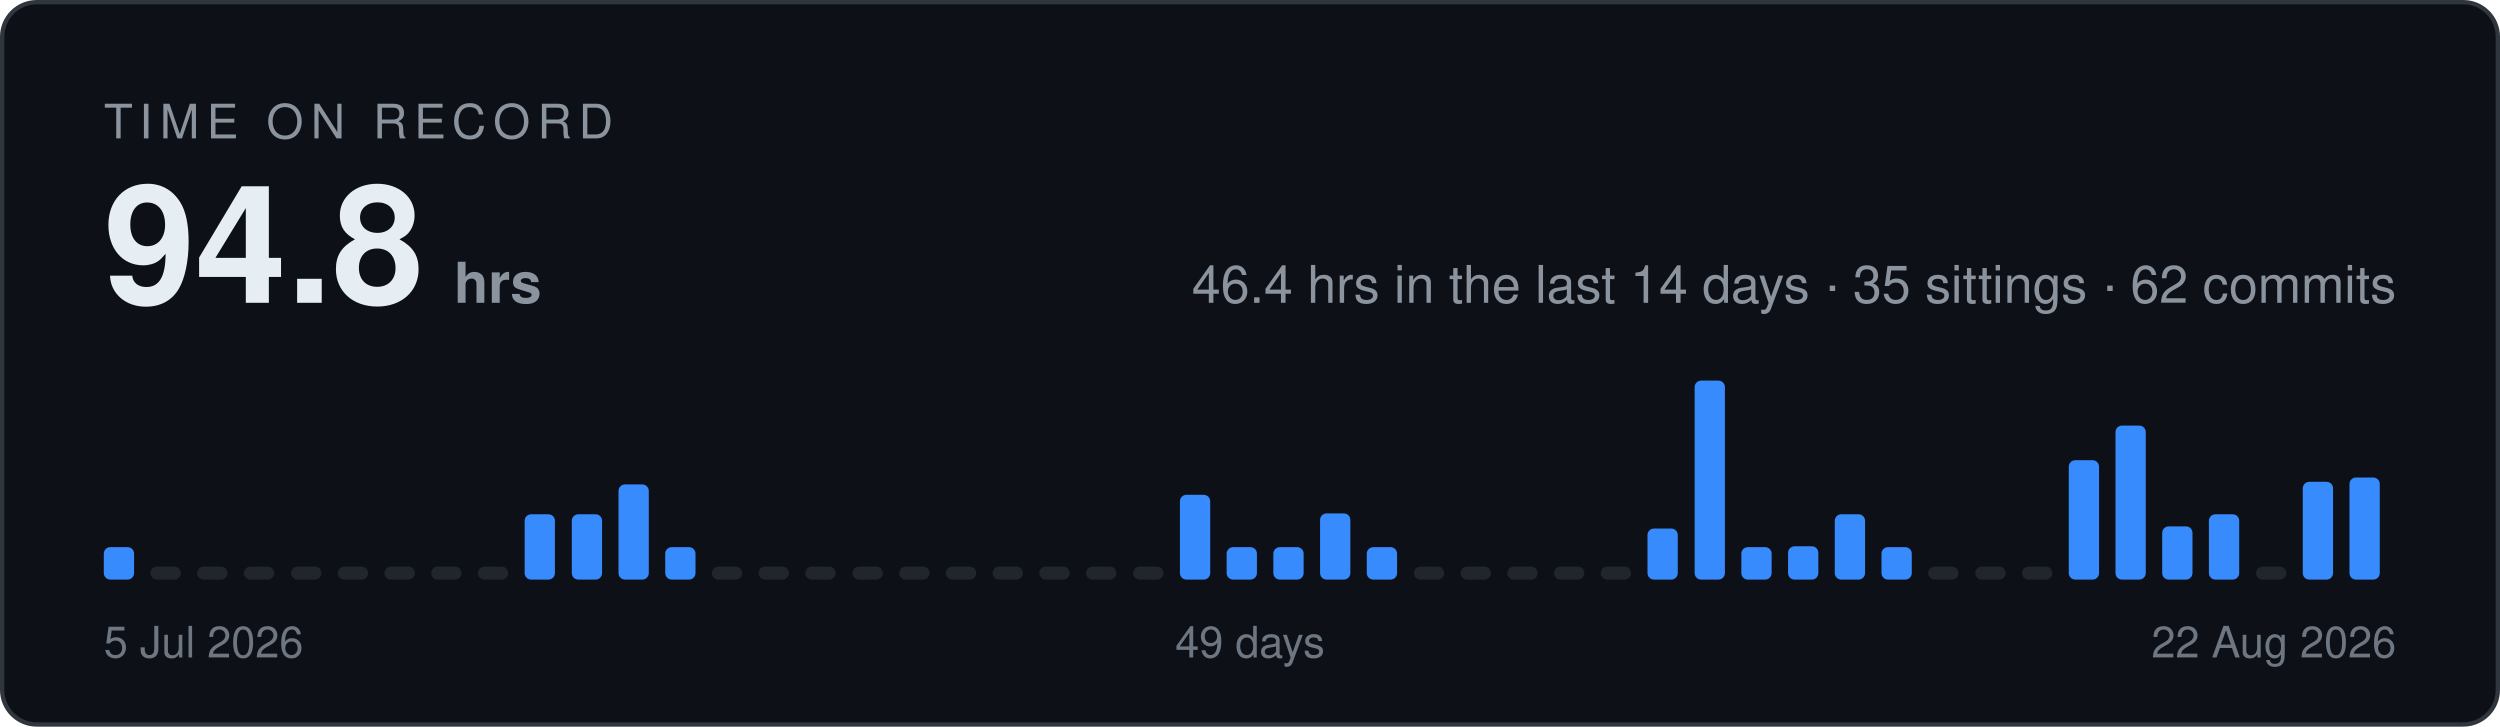
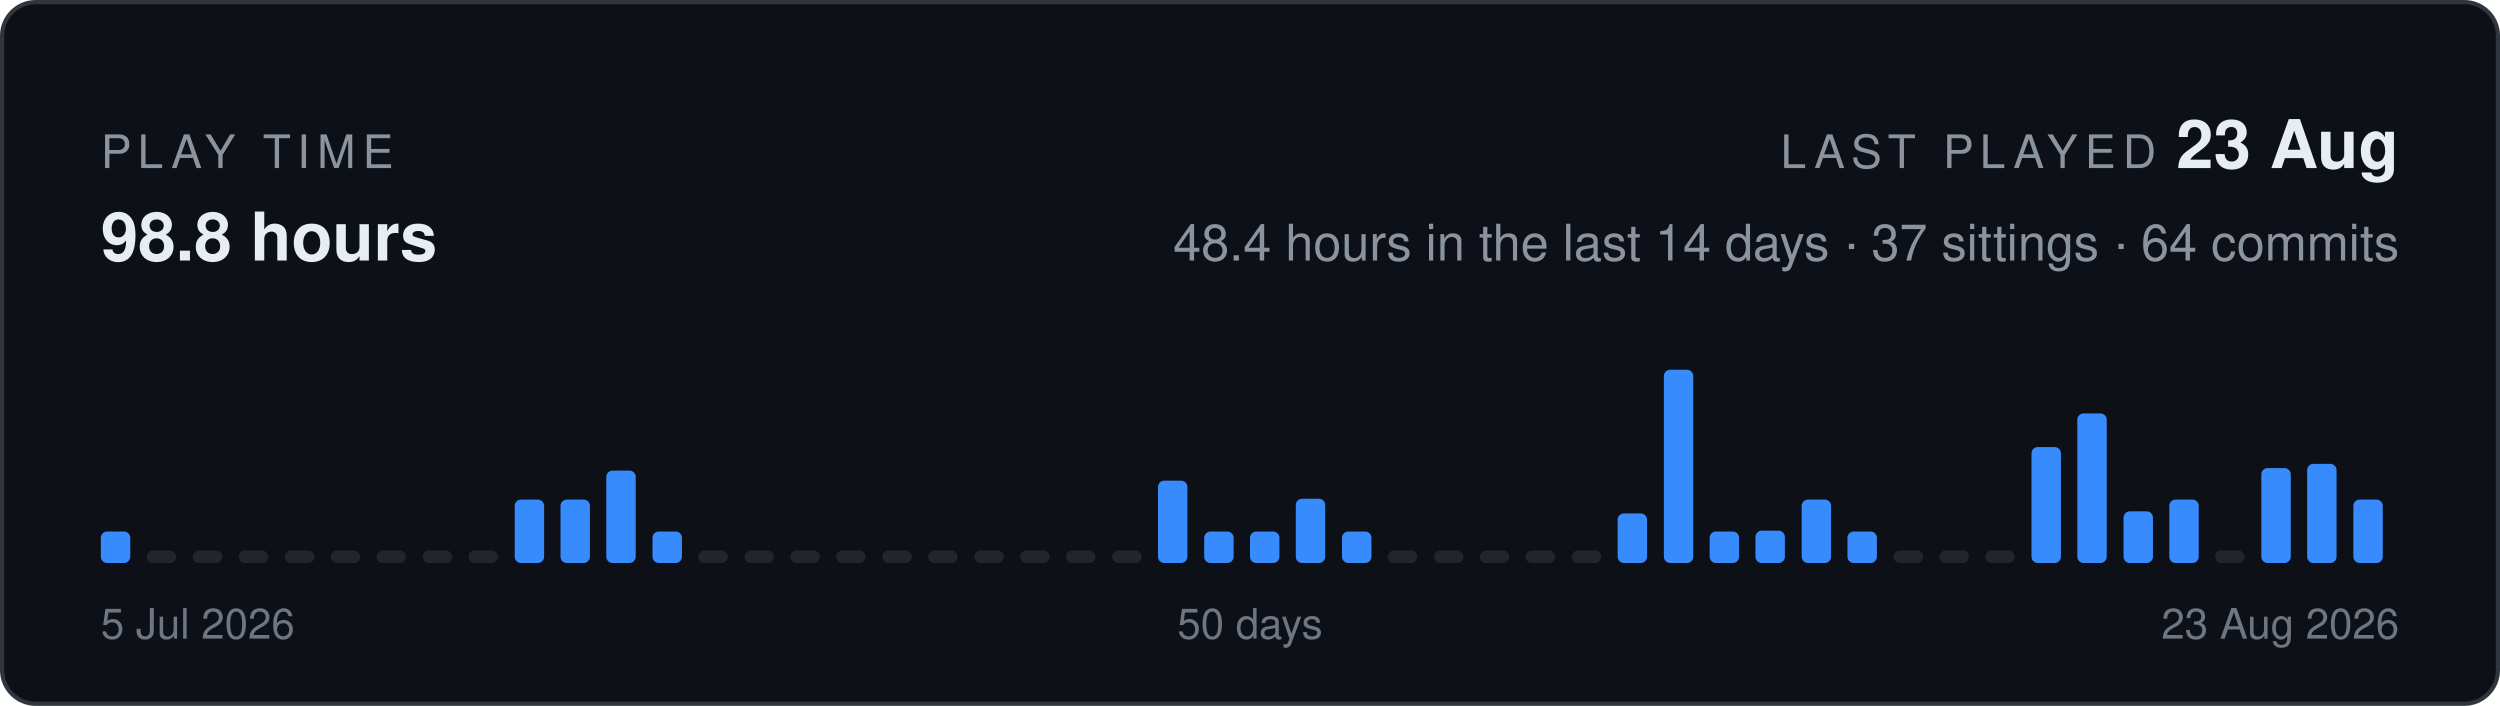
- <svg xmlns="http://www.w3.org/2000/svg" width="578" height="168" viewBox="0 0 578 168" role="img" aria-label="Time on record: 94.8 hours over 62 commits">
+ <svg xmlns="http://www.w3.org/2000/svg" width="595" height="168" viewBox="0 0 595 168" role="img" aria-label="Play time: 98.8 hours over 64 commits, last played 23 Aug">
  <style>
    .card { fill: #0d1117; stroke: #30363d }
    text { font-family: -apple-system, BlinkMacSystemFont, "Segoe UI", Helvetica, Arial, sans-serif }
    .label { font-size: 11px; letter-spacing: 1.7px; fill: #8b949e }
-     .figure { font-size: 38px; font-weight: 600; fill: #e6edf3 }
-     .unit { font-size: 13px; fill: #8b949e }
+     .stat { font-size: 16px; font-weight: 600; letter-spacing: normal; fill: #e6edf3 }
    .note { font-size: 12px; fill: #8b949e }
    .axis { font-size: 10px; fill: #6e7681 }
    .bar { fill: #388bfd }
    .bar-quiet { fill: #21262d }
  </style>
-   <rect class="card" x="0.5" y="0.5" width="577" height="167" rx="8" />
-   <text class="label" x="24" y="32">TIME ON RECORD</text>
-   <text class="figure" x="24" y="70">94.8<tspan class="unit" dx="7">hrs</tspan>
+   <rect class="card" x="0.5" y="0.5" width="594" height="167" rx="8" />
+   <text class="label" x="24" y="40">PLAY TIME</text>
+   <text class="stat" x="24" y="62">98.8 hours</text>
+   <text class="label" x="571" y="40" text-anchor="end">LAST PLAYED <tspan class="stat">23 Aug</tspan>
  </text>
-   <text class="note" x="554" y="70" text-anchor="end">46.4 hrs in the last 14 days   ·   35 sittings   ·   62 commits</text>
+   <text class="note" x="571" y="62" text-anchor="end">48.4 hours in the last 14 days   ·   37 sittings   ·   64 commits</text>
  <rect class="bar" x="24.0" y="126.5" width="7" height="7.5" rx="1.5" />
-   <rect class="bar-quiet" x="34.8" y="131.0" width="7" height="3.0" rx="1.5" />
-   <rect class="bar-quiet" x="45.6" y="131.0" width="7" height="3.0" rx="1.5" />
-   <rect class="bar-quiet" x="56.4" y="131.0" width="7" height="3.0" rx="1.5" />
-   <rect class="bar-quiet" x="67.3" y="131.0" width="7" height="3.0" rx="1.5" />
-   <rect class="bar-quiet" x="78.1" y="131.0" width="7" height="3.0" rx="1.5" />
-   <rect class="bar-quiet" x="88.9" y="131.0" width="7" height="3.0" rx="1.5" />
-   <rect class="bar-quiet" x="99.7" y="131.0" width="7" height="3.0" rx="1.5" />
-   <rect class="bar-quiet" x="110.5" y="131.0" width="7" height="3.0" rx="1.5" />
-   <rect class="bar" x="121.3" y="118.9" width="7" height="15.1" rx="1.5" />
-   <rect class="bar" x="132.2" y="118.9" width="7" height="15.1" rx="1.5" />
-   <rect class="bar" x="143.0" y="112.0" width="7" height="22.0" rx="1.5" />
-   <rect class="bar" x="153.8" y="126.5" width="7" height="7.5" rx="1.5" />
-   <rect class="bar-quiet" x="164.6" y="131.0" width="7" height="3.0" rx="1.5" />
-   <rect class="bar-quiet" x="175.4" y="131.0" width="7" height="3.0" rx="1.5" />
-   <rect class="bar-quiet" x="186.2" y="131.0" width="7" height="3.0" rx="1.5" />
-   <rect class="bar-quiet" x="197.1" y="131.0" width="7" height="3.0" rx="1.5" />
-   <rect class="bar-quiet" x="207.9" y="131.0" width="7" height="3.0" rx="1.5" />
-   <rect class="bar-quiet" x="218.7" y="131.0" width="7" height="3.0" rx="1.5" />
-   <rect class="bar-quiet" x="229.5" y="131.0" width="7" height="3.0" rx="1.5" />
-   <rect class="bar-quiet" x="240.3" y="131.0" width="7" height="3.0" rx="1.5" />
-   <rect class="bar-quiet" x="251.1" y="131.0" width="7" height="3.0" rx="1.5" />
-   <rect class="bar-quiet" x="262.0" y="131.0" width="7" height="3.0" rx="1.5" />
-   <rect class="bar" x="272.8" y="114.4" width="7" height="19.6" rx="1.5" />
-   <rect class="bar" x="283.6" y="126.5" width="7" height="7.5" rx="1.5" />
-   <rect class="bar" x="294.4" y="126.5" width="7" height="7.5" rx="1.5" />
-   <rect class="bar" x="305.2" y="118.7" width="7" height="15.3" rx="1.5" />
-   <rect class="bar" x="316.0" y="126.5" width="7" height="7.5" rx="1.5" />
-   <rect class="bar-quiet" x="326.9" y="131.0" width="7" height="3.0" rx="1.5" />
-   <rect class="bar-quiet" x="337.7" y="131.0" width="7" height="3.0" rx="1.5" />
-   <rect class="bar-quiet" x="348.5" y="131.0" width="7" height="3.0" rx="1.5" />
-   <rect class="bar-quiet" x="359.3" y="131.0" width="7" height="3.0" rx="1.5" />
-   <rect class="bar-quiet" x="370.1" y="131.0" width="7" height="3.0" rx="1.5" />
-   <rect class="bar" x="380.9" y="122.2" width="7" height="11.8" rx="1.5" />
-   <rect class="bar" x="391.8" y="88.0" width="7" height="46.0" rx="1.5" />
-   <rect class="bar" x="402.6" y="126.5" width="7" height="7.5" rx="1.5" />
-   <rect class="bar" x="413.4" y="126.3" width="7" height="7.7" rx="1.5" />
-   <rect class="bar" x="424.2" y="118.9" width="7" height="15.1" rx="1.5" />
-   <rect class="bar" x="435.0" y="126.5" width="7" height="7.5" rx="1.5" />
-   <rect class="bar-quiet" x="445.8" y="131.0" width="7" height="3.0" rx="1.5" />
-   <rect class="bar-quiet" x="456.7" y="131.0" width="7" height="3.0" rx="1.5" />
-   <rect class="bar-quiet" x="467.5" y="131.0" width="7" height="3.0" rx="1.5" />
-   <rect class="bar" x="478.3" y="106.4" width="7" height="27.6" rx="1.5" />
-   <rect class="bar" x="489.1" y="98.4" width="7" height="35.6" rx="1.5" />
-   <rect class="bar" x="499.9" y="121.7" width="7" height="12.3" rx="1.5" />
-   <rect class="bar" x="510.7" y="118.9" width="7" height="15.1" rx="1.5" />
-   <rect class="bar-quiet" x="521.6" y="131.0" width="7" height="3.0" rx="1.5" />
-   <rect class="bar" x="532.4" y="111.4" width="7" height="22.6" rx="1.5" />
-   <rect class="bar" x="543.2" y="110.4" width="7" height="23.6" rx="1.5" />
+   <rect class="bar-quiet" x="34.9" y="131.0" width="7" height="3.0" rx="1.5" />
+   <rect class="bar-quiet" x="45.9" y="131.0" width="7" height="3.0" rx="1.5" />
+   <rect class="bar-quiet" x="56.8" y="131.0" width="7" height="3.0" rx="1.5" />
+   <rect class="bar-quiet" x="67.8" y="131.0" width="7" height="3.0" rx="1.5" />
+   <rect class="bar-quiet" x="78.7" y="131.0" width="7" height="3.0" rx="1.5" />
+   <rect class="bar-quiet" x="89.6" y="131.0" width="7" height="3.0" rx="1.5" />
+   <rect class="bar-quiet" x="100.6" y="131.0" width="7" height="3.0" rx="1.5" />
+   <rect class="bar-quiet" x="111.5" y="131.0" width="7" height="3.0" rx="1.5" />
+   <rect class="bar" x="122.5" y="118.9" width="7" height="15.1" rx="1.5" />
+   <rect class="bar" x="133.4" y="118.9" width="7" height="15.1" rx="1.5" />
+   <rect class="bar" x="144.3" y="112.0" width="7" height="22.0" rx="1.5" />
+   <rect class="bar" x="155.3" y="126.5" width="7" height="7.5" rx="1.5" />
+   <rect class="bar-quiet" x="166.2" y="131.0" width="7" height="3.0" rx="1.5" />
+   <rect class="bar-quiet" x="177.2" y="131.0" width="7" height="3.0" rx="1.5" />
+   <rect class="bar-quiet" x="188.1" y="131.0" width="7" height="3.0" rx="1.5" />
+   <rect class="bar-quiet" x="199.0" y="131.0" width="7" height="3.0" rx="1.5" />
+   <rect class="bar-quiet" x="210.0" y="131.0" width="7" height="3.0" rx="1.5" />
+   <rect class="bar-quiet" x="220.9" y="131.0" width="7" height="3.0" rx="1.5" />
+   <rect class="bar-quiet" x="231.9" y="131.0" width="7" height="3.0" rx="1.5" />
+   <rect class="bar-quiet" x="242.8" y="131.0" width="7" height="3.0" rx="1.5" />
+   <rect class="bar-quiet" x="253.7" y="131.0" width="7" height="3.0" rx="1.5" />
+   <rect class="bar-quiet" x="264.7" y="131.0" width="7" height="3.0" rx="1.5" />
+   <rect class="bar" x="275.6" y="114.4" width="7" height="19.6" rx="1.5" />
+   <rect class="bar" x="286.6" y="126.5" width="7" height="7.5" rx="1.5" />
+   <rect class="bar" x="297.5" y="126.5" width="7" height="7.5" rx="1.5" />
+   <rect class="bar" x="308.4" y="118.7" width="7" height="15.3" rx="1.5" />
+   <rect class="bar" x="319.4" y="126.5" width="7" height="7.5" rx="1.5" />
+   <rect class="bar-quiet" x="330.3" y="131.0" width="7" height="3.0" rx="1.5" />
+   <rect class="bar-quiet" x="341.3" y="131.0" width="7" height="3.0" rx="1.5" />
+   <rect class="bar-quiet" x="352.2" y="131.0" width="7" height="3.0" rx="1.5" />
+   <rect class="bar-quiet" x="363.1" y="131.0" width="7" height="3.0" rx="1.5" />
+   <rect class="bar-quiet" x="374.1" y="131.0" width="7" height="3.0" rx="1.5" />
+   <rect class="bar" x="385.0" y="122.2" width="7" height="11.8" rx="1.5" />
+   <rect class="bar" x="396.0" y="88.0" width="7" height="46.0" rx="1.5" />
+   <rect class="bar" x="406.9" y="126.5" width="7" height="7.5" rx="1.5" />
+   <rect class="bar" x="417.8" y="126.3" width="7" height="7.7" rx="1.5" />
+   <rect class="bar" x="428.8" y="118.9" width="7" height="15.1" rx="1.5" />
+   <rect class="bar" x="439.7" y="126.5" width="7" height="7.5" rx="1.5" />
+   <rect class="bar-quiet" x="450.7" y="131.0" width="7" height="3.0" rx="1.5" />
+   <rect class="bar-quiet" x="461.6" y="131.0" width="7" height="3.0" rx="1.5" />
+   <rect class="bar-quiet" x="472.5" y="131.0" width="7" height="3.0" rx="1.5" />
+   <rect class="bar" x="483.5" y="106.4" width="7" height="27.6" rx="1.5" />
+   <rect class="bar" x="494.4" y="98.4" width="7" height="35.6" rx="1.5" />
+   <rect class="bar" x="505.4" y="121.7" width="7" height="12.3" rx="1.5" />
+   <rect class="bar" x="516.3" y="118.9" width="7" height="15.1" rx="1.5" />
+   <rect class="bar-quiet" x="527.2" y="131.0" width="7" height="3.0" rx="1.5" />
+   <rect class="bar" x="538.2" y="111.4" width="7" height="22.6" rx="1.5" />
+   <rect class="bar" x="549.1" y="110.4" width="7" height="23.6" rx="1.5" />
+   <rect class="bar" x="560.1" y="118.9" width="7" height="15.1" rx="1.5" />
  <text class="axis" x="24" y="152">5 Jul 2026</text>
-   <text class="axis" x="289" y="152" text-anchor="middle">49 days</text>
-   <text class="axis" x="554" y="152" text-anchor="end">22 Aug 2026</text>
+   <text class="axis" x="297.5" y="152" text-anchor="middle">50 days</text>
+   <text class="axis" x="571" y="152" text-anchor="end">23 Aug 2026</text>
</svg>
